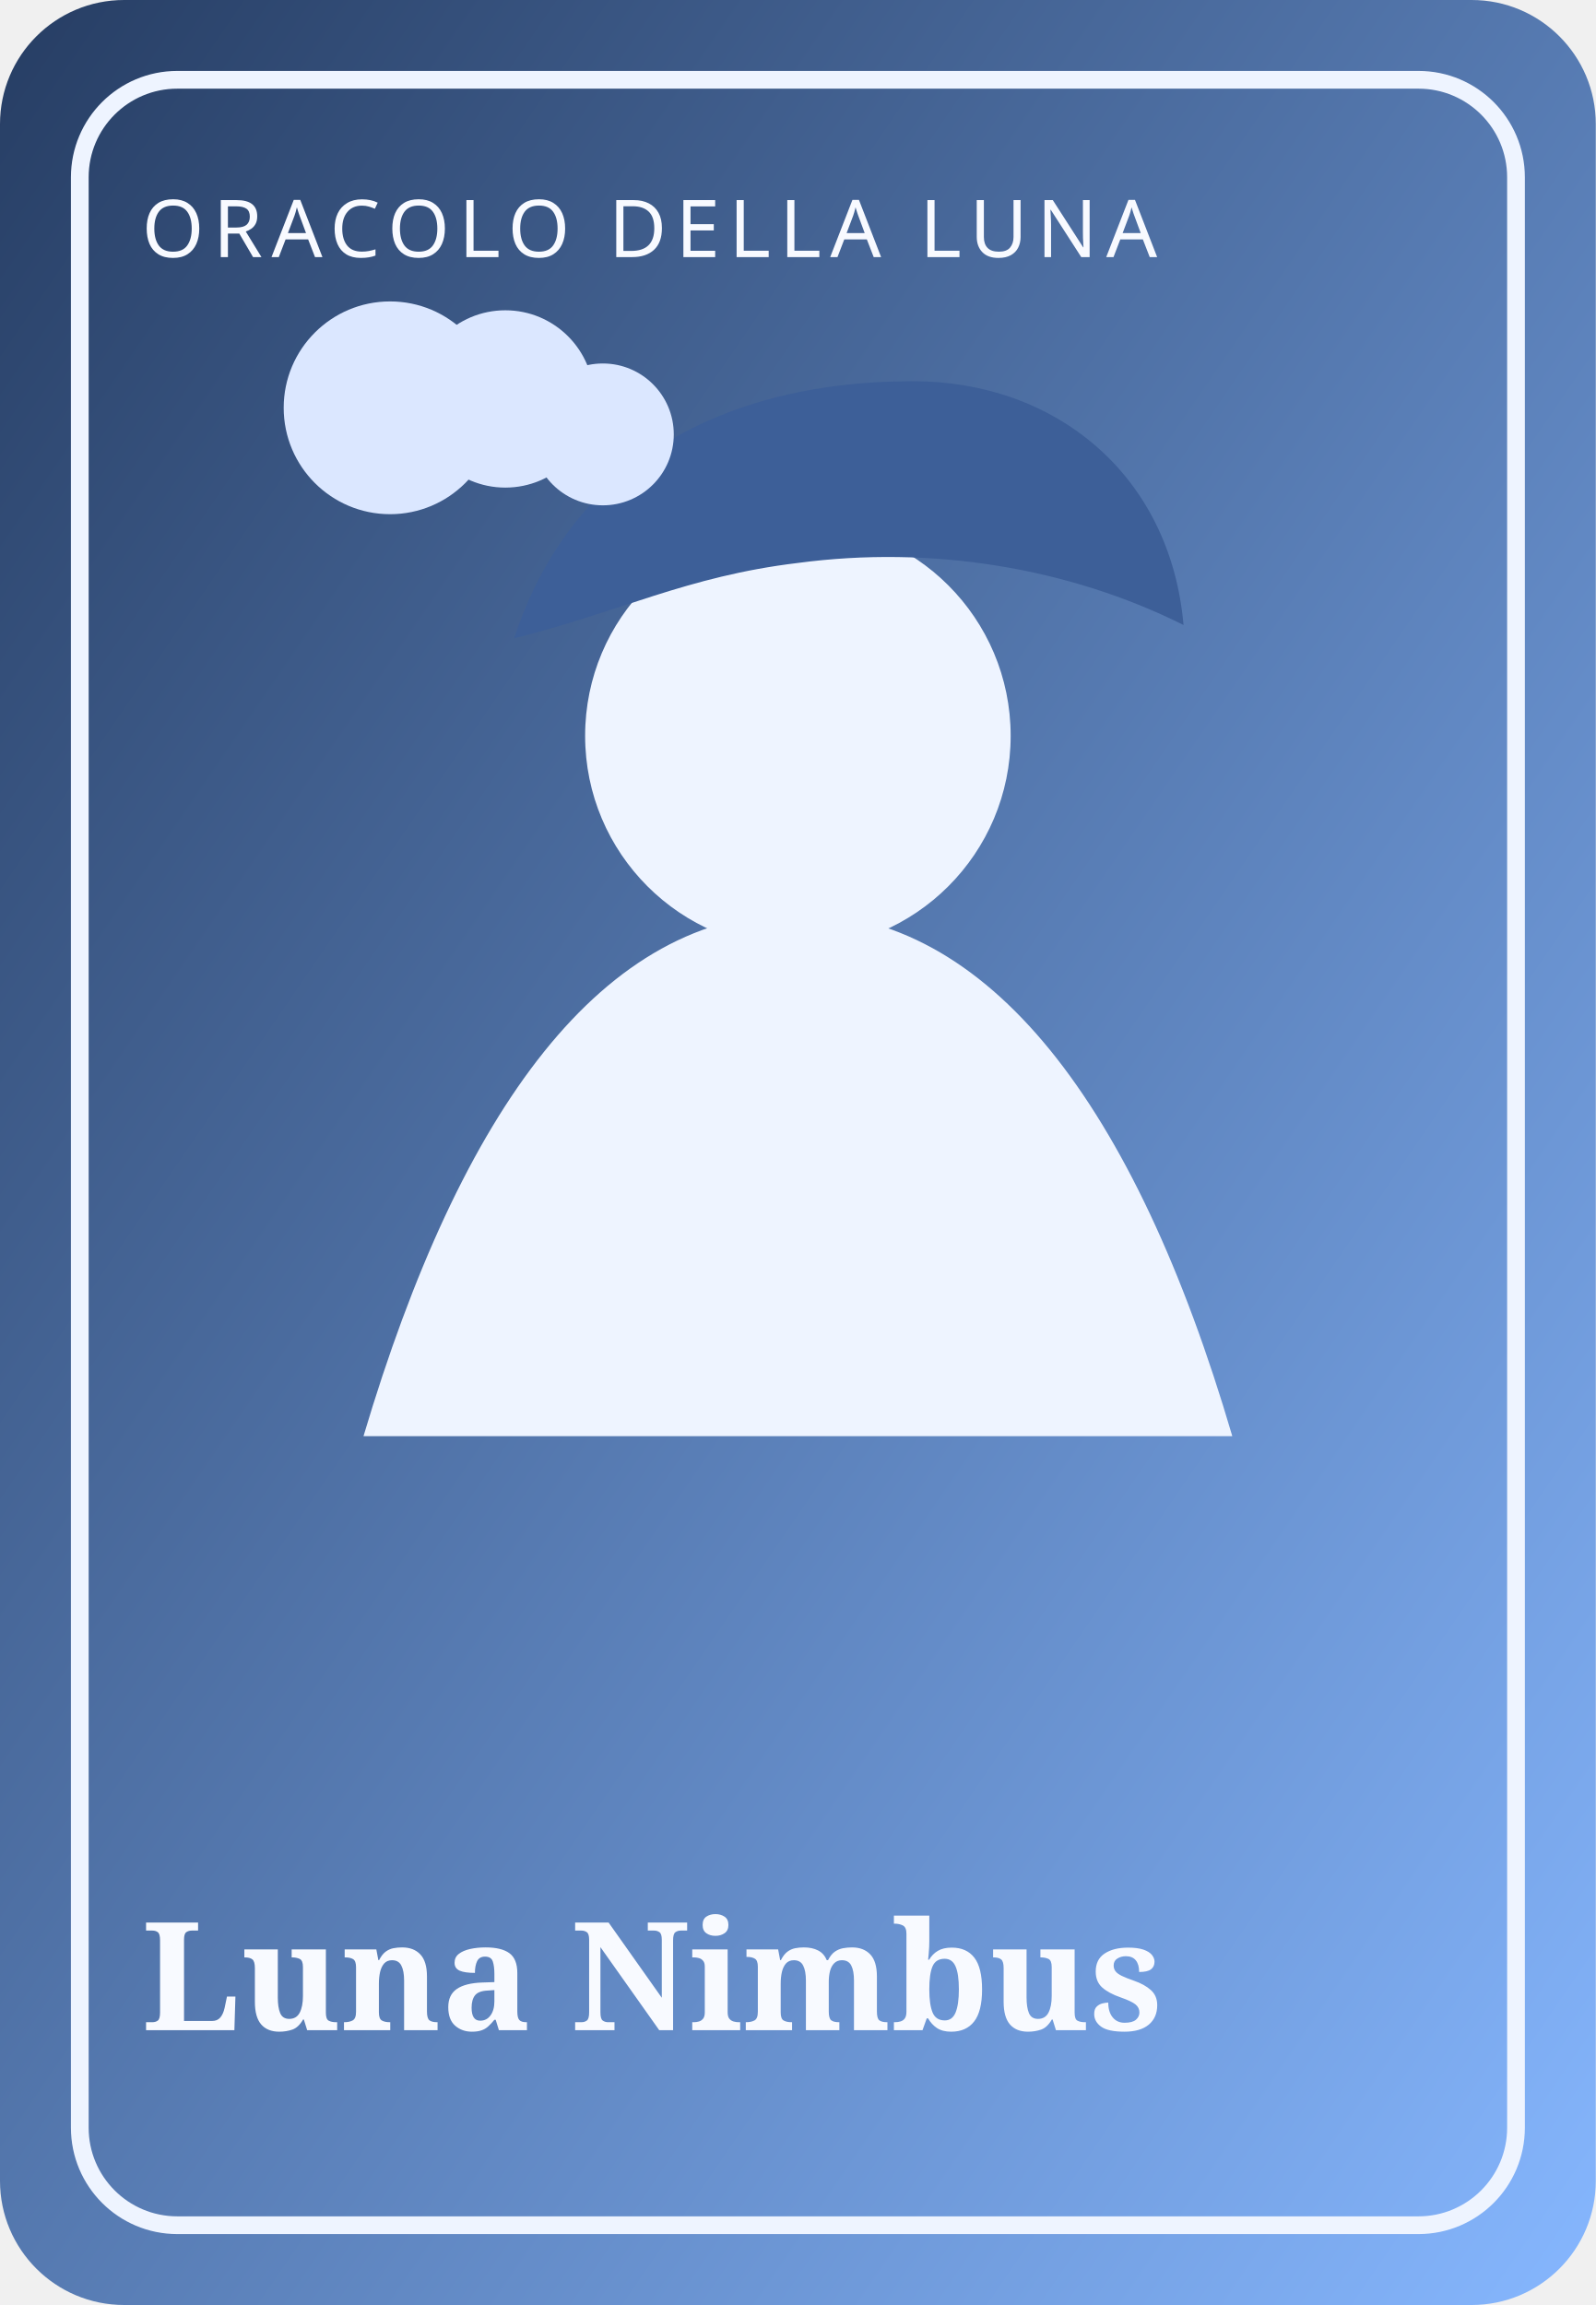
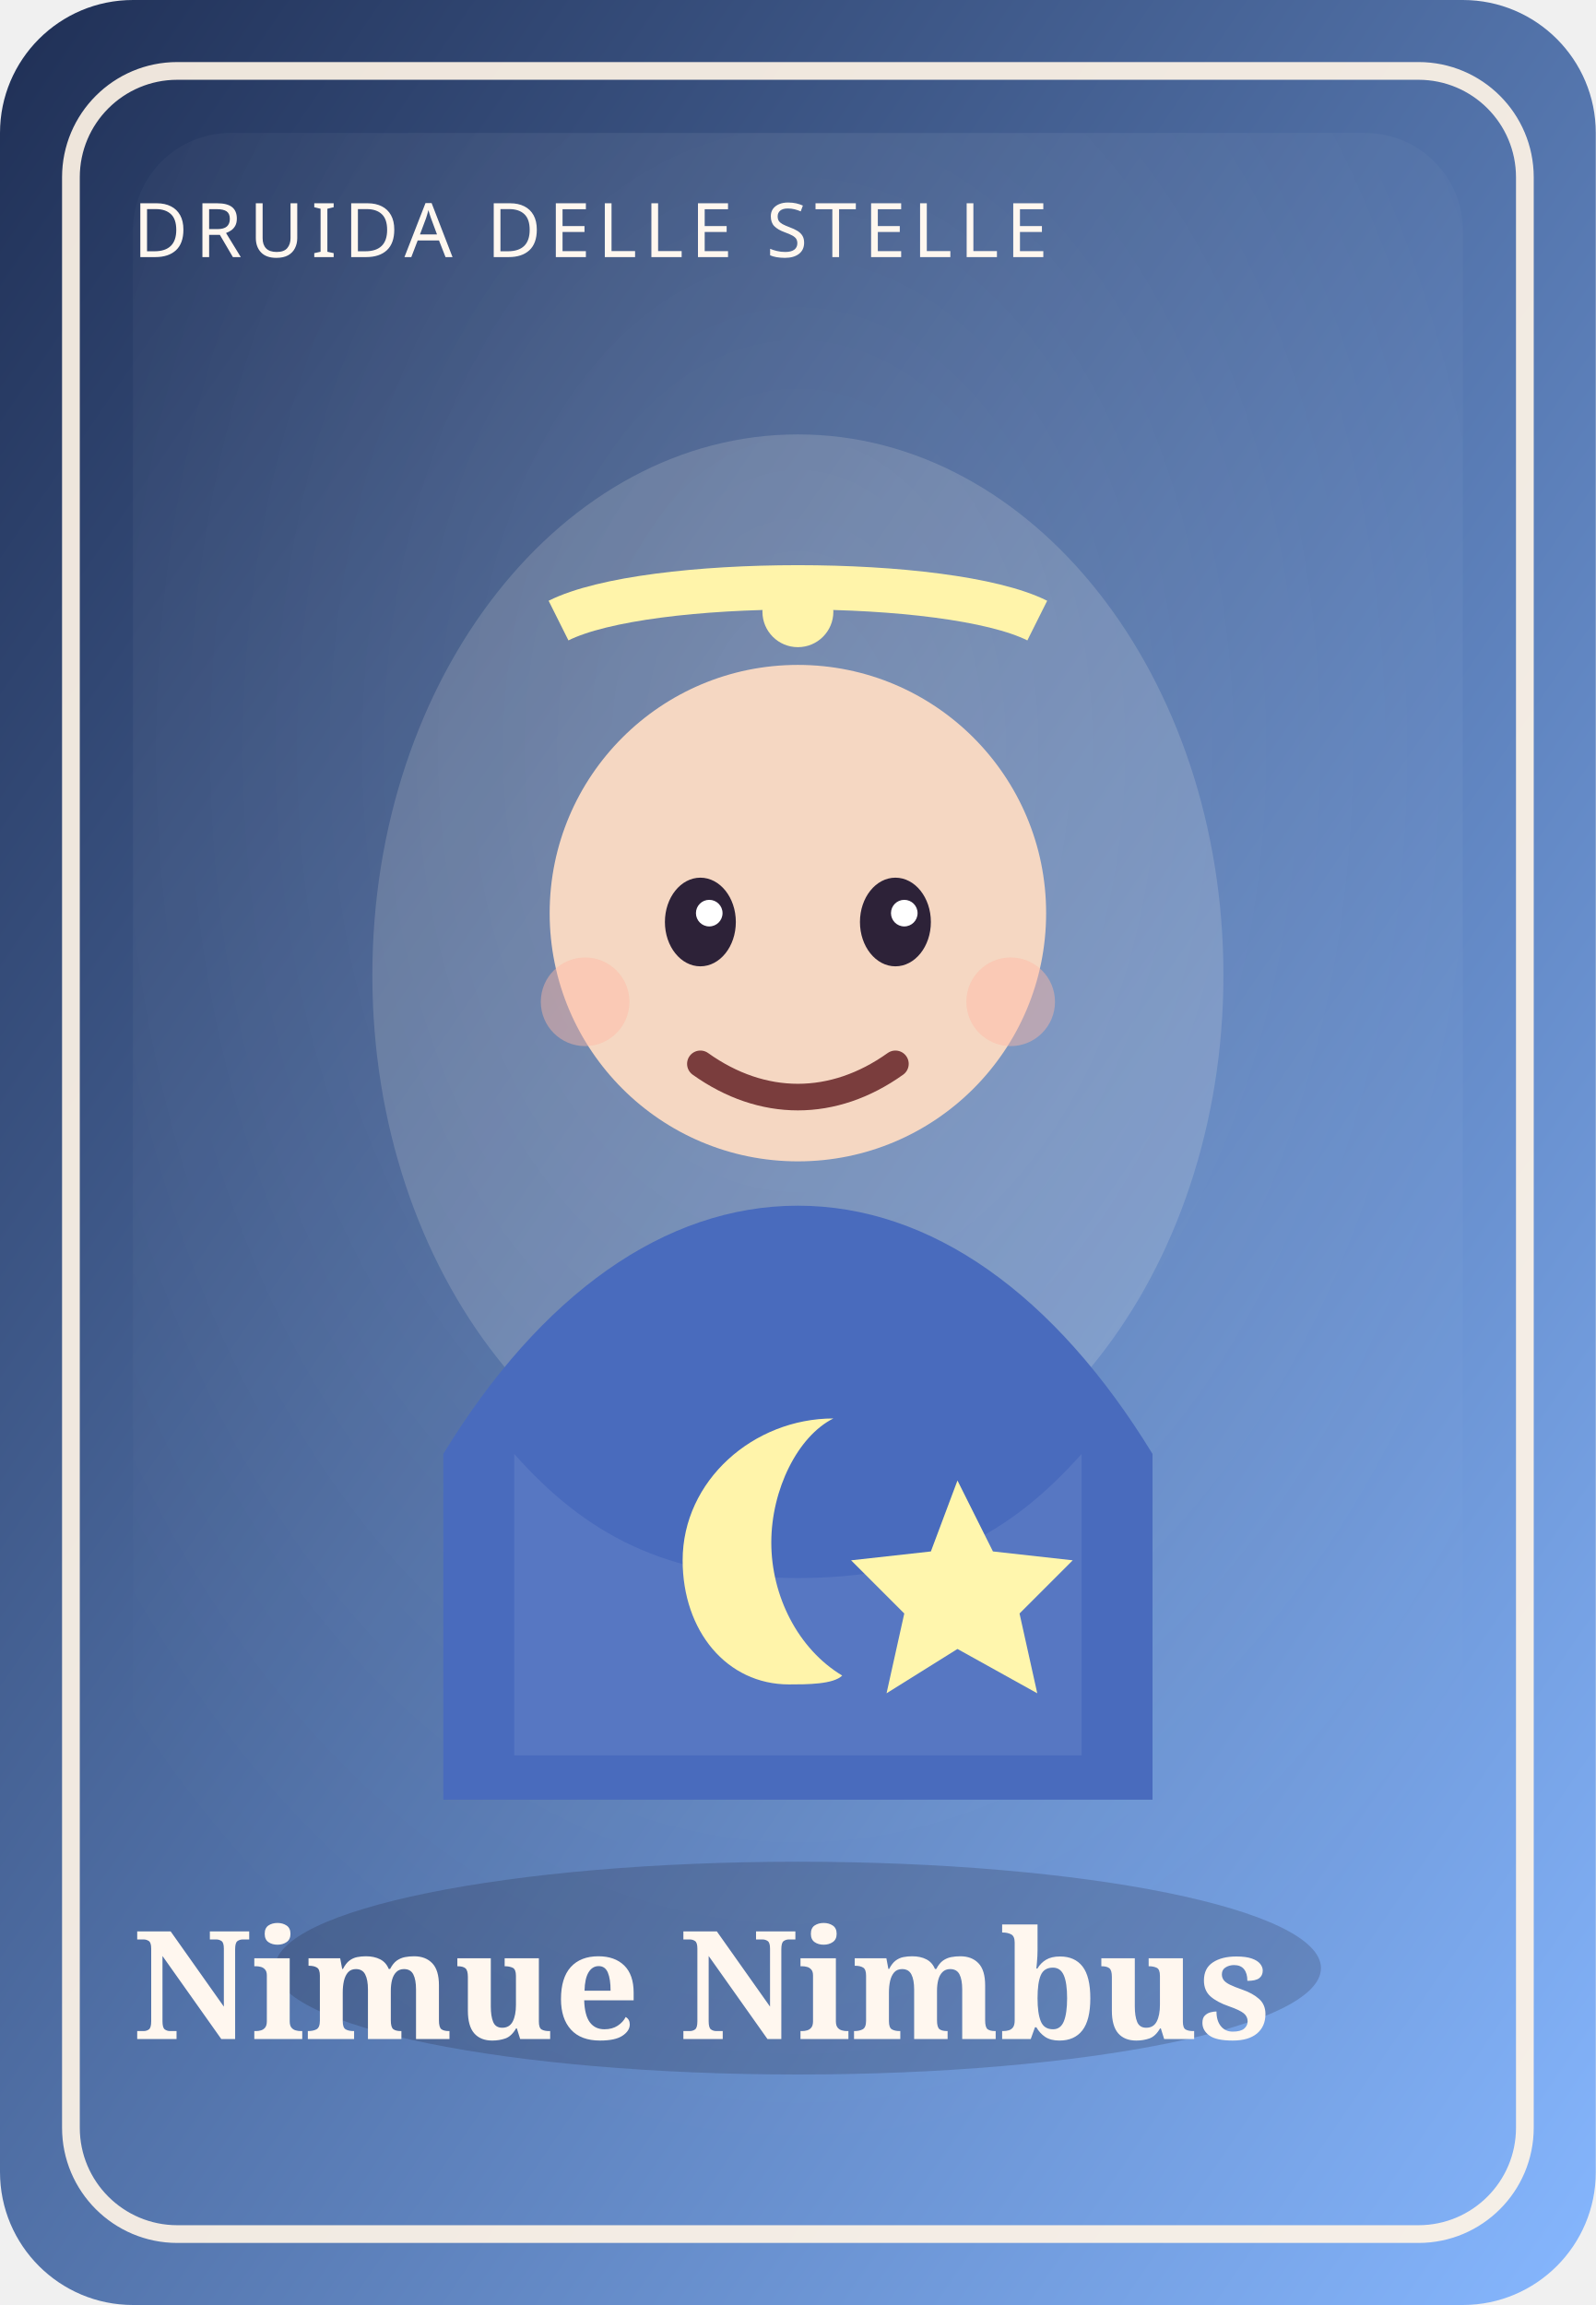
<svg xmlns="http://www.w3.org/2000/svg" viewBox="0 0 360 520">
  <defs>
-     <linearGradient id="g" x1="0%" y1="0%" x2="100%" y2="100%">
-       <stop offset="0%" stop-color="#263d63" />
+     <linearGradient id="bg" x1="0%" y1="0%" x2="100%" y2="100%">
+       <stop offset="0%" stop-color="#1f2f55" />
      <stop offset="100%" stop-color="#86b7ff" />
    </linearGradient>
+     <radialGradient id="glow" cx="50%" cy="30%" r="70%">
+       <stop offset="0%" stop-color="#ffffff" stop-opacity="0.34" />
+       <stop offset="100%" stop-color="#ffffff" stop-opacity="0" />
+     </radialGradient>
  </defs>
-   <rect width="360" height="520" rx="28" fill="url(#g)" />
-   <rect x="18" y="18" width="324" height="484" rx="22" fill="none" stroke="#eef4ff" stroke-width="4" />
-   <path d="M82 324c22-74 54-118 98-118 43 0 76 43 98 118" fill="#eef4ff" />
-   <circle cx="180" cy="166" r="48" fill="#eef4ff" />
-   <path d="M116 144c12-37 44-58 90-58 32 0 58 21 61 55-26-13-57-18-87-14-25 3-40 11-64 17z" fill="#3d5f98" />
-   <circle cx="88" cy="92" r="24" fill="#dbe7ff" />
-   <circle cx="114" cy="90" r="20" fill="#dbe7ff" />
-   <circle cx="136" cy="98" r="16" fill="#dbe7ff" />
-   <text x="32" y="58" font-size="18" fill="#f8faff" font-family="'Trebuchet MS', sans-serif" letter-spacing="2">ORACOLO DELLA LUNA</text>
-   <text x="32" y="458" font-size="34" fill="#f8faff" font-family="Georgia, serif" font-weight="700">Luna Nimbus</text>
+   <rect width="360" height="520" rx="30" fill="url(#bg)" />
+   <rect x="16" y="16" width="328" height="488" rx="24" fill="none" stroke="#fff4e6" stroke-width="4" opacity="0.92" />
+   <rect x="30" y="30" width="300" height="460" rx="22" fill="url(#glow)" opacity="0.38" />
+   <ellipse cx="180" cy="220" rx="96" ry="122" fill="#fff3e9" fill-opacity="0.16" />
+   <ellipse cx="180" cy="444" rx="118" ry="24" fill="#130d18" fill-opacity="0.18" />
+   <path d="M100 328c22-36 50-56 80-56s58 20 80 56v78H100z" fill="#496bbd" />
+   <path d="M116 328c16 18 34 28 64 28s48-10 64-28v68H116z" fill="#ffffff" fill-opacity="0.08" />
+   <circle cx="180" cy="206" r="56" fill="#f5d7c2" />
+   <path d="M126 140c20-10 88-10 108 0" stroke="#fff4aa" stroke-width="10" fill="none" />
+   <circle cx="180" cy="138" r="8" fill="#fff4aa" />
+   <ellipse cx="158" cy="208" rx="8" ry="10" fill="#2d2238" />
+   <ellipse cx="202" cy="208" rx="8" ry="10" fill="#2d2238" />
+   <circle cx="160" cy="206" r="3" fill="#ffffff" />
+   <circle cx="204" cy="206" r="3" fill="#ffffff" />
+   <path d="M158 240c14 10 30 10 44 0" stroke="#7a3d3d" stroke-width="6" stroke-linecap="round" fill="none" />
+   <circle cx="132" cy="226" r="10" fill="#ffb8a6" fill-opacity="0.45" />
+   <circle cx="228" cy="226" r="10" fill="#ffb8a6" fill-opacity="0.45" />
+   <path d="M154 352c0-18 16-32 34-32-8 4-14 16-14 28s6 24 16 30c-2 2-8 2-12 2-14 0-24-12-24-28z" fill="#fff4aa" />
+   <path d="M216 334l8 16 18 2-12 12 4 18-18-10-16 10 4-18-12-12 18-2z" fill="#fff6ad" />
+   <text x="30" y="58" font-size="17" fill="#fff7ef" font-family="Trebuchet MS, sans-serif" letter-spacing="1.6">DRUIDA DELLE STELLE</text>
+   <text x="30" y="460" font-size="34" fill="#fff7ef" font-family="Georgia, serif" font-weight="700">Nimue Nimbus</text>
</svg>
